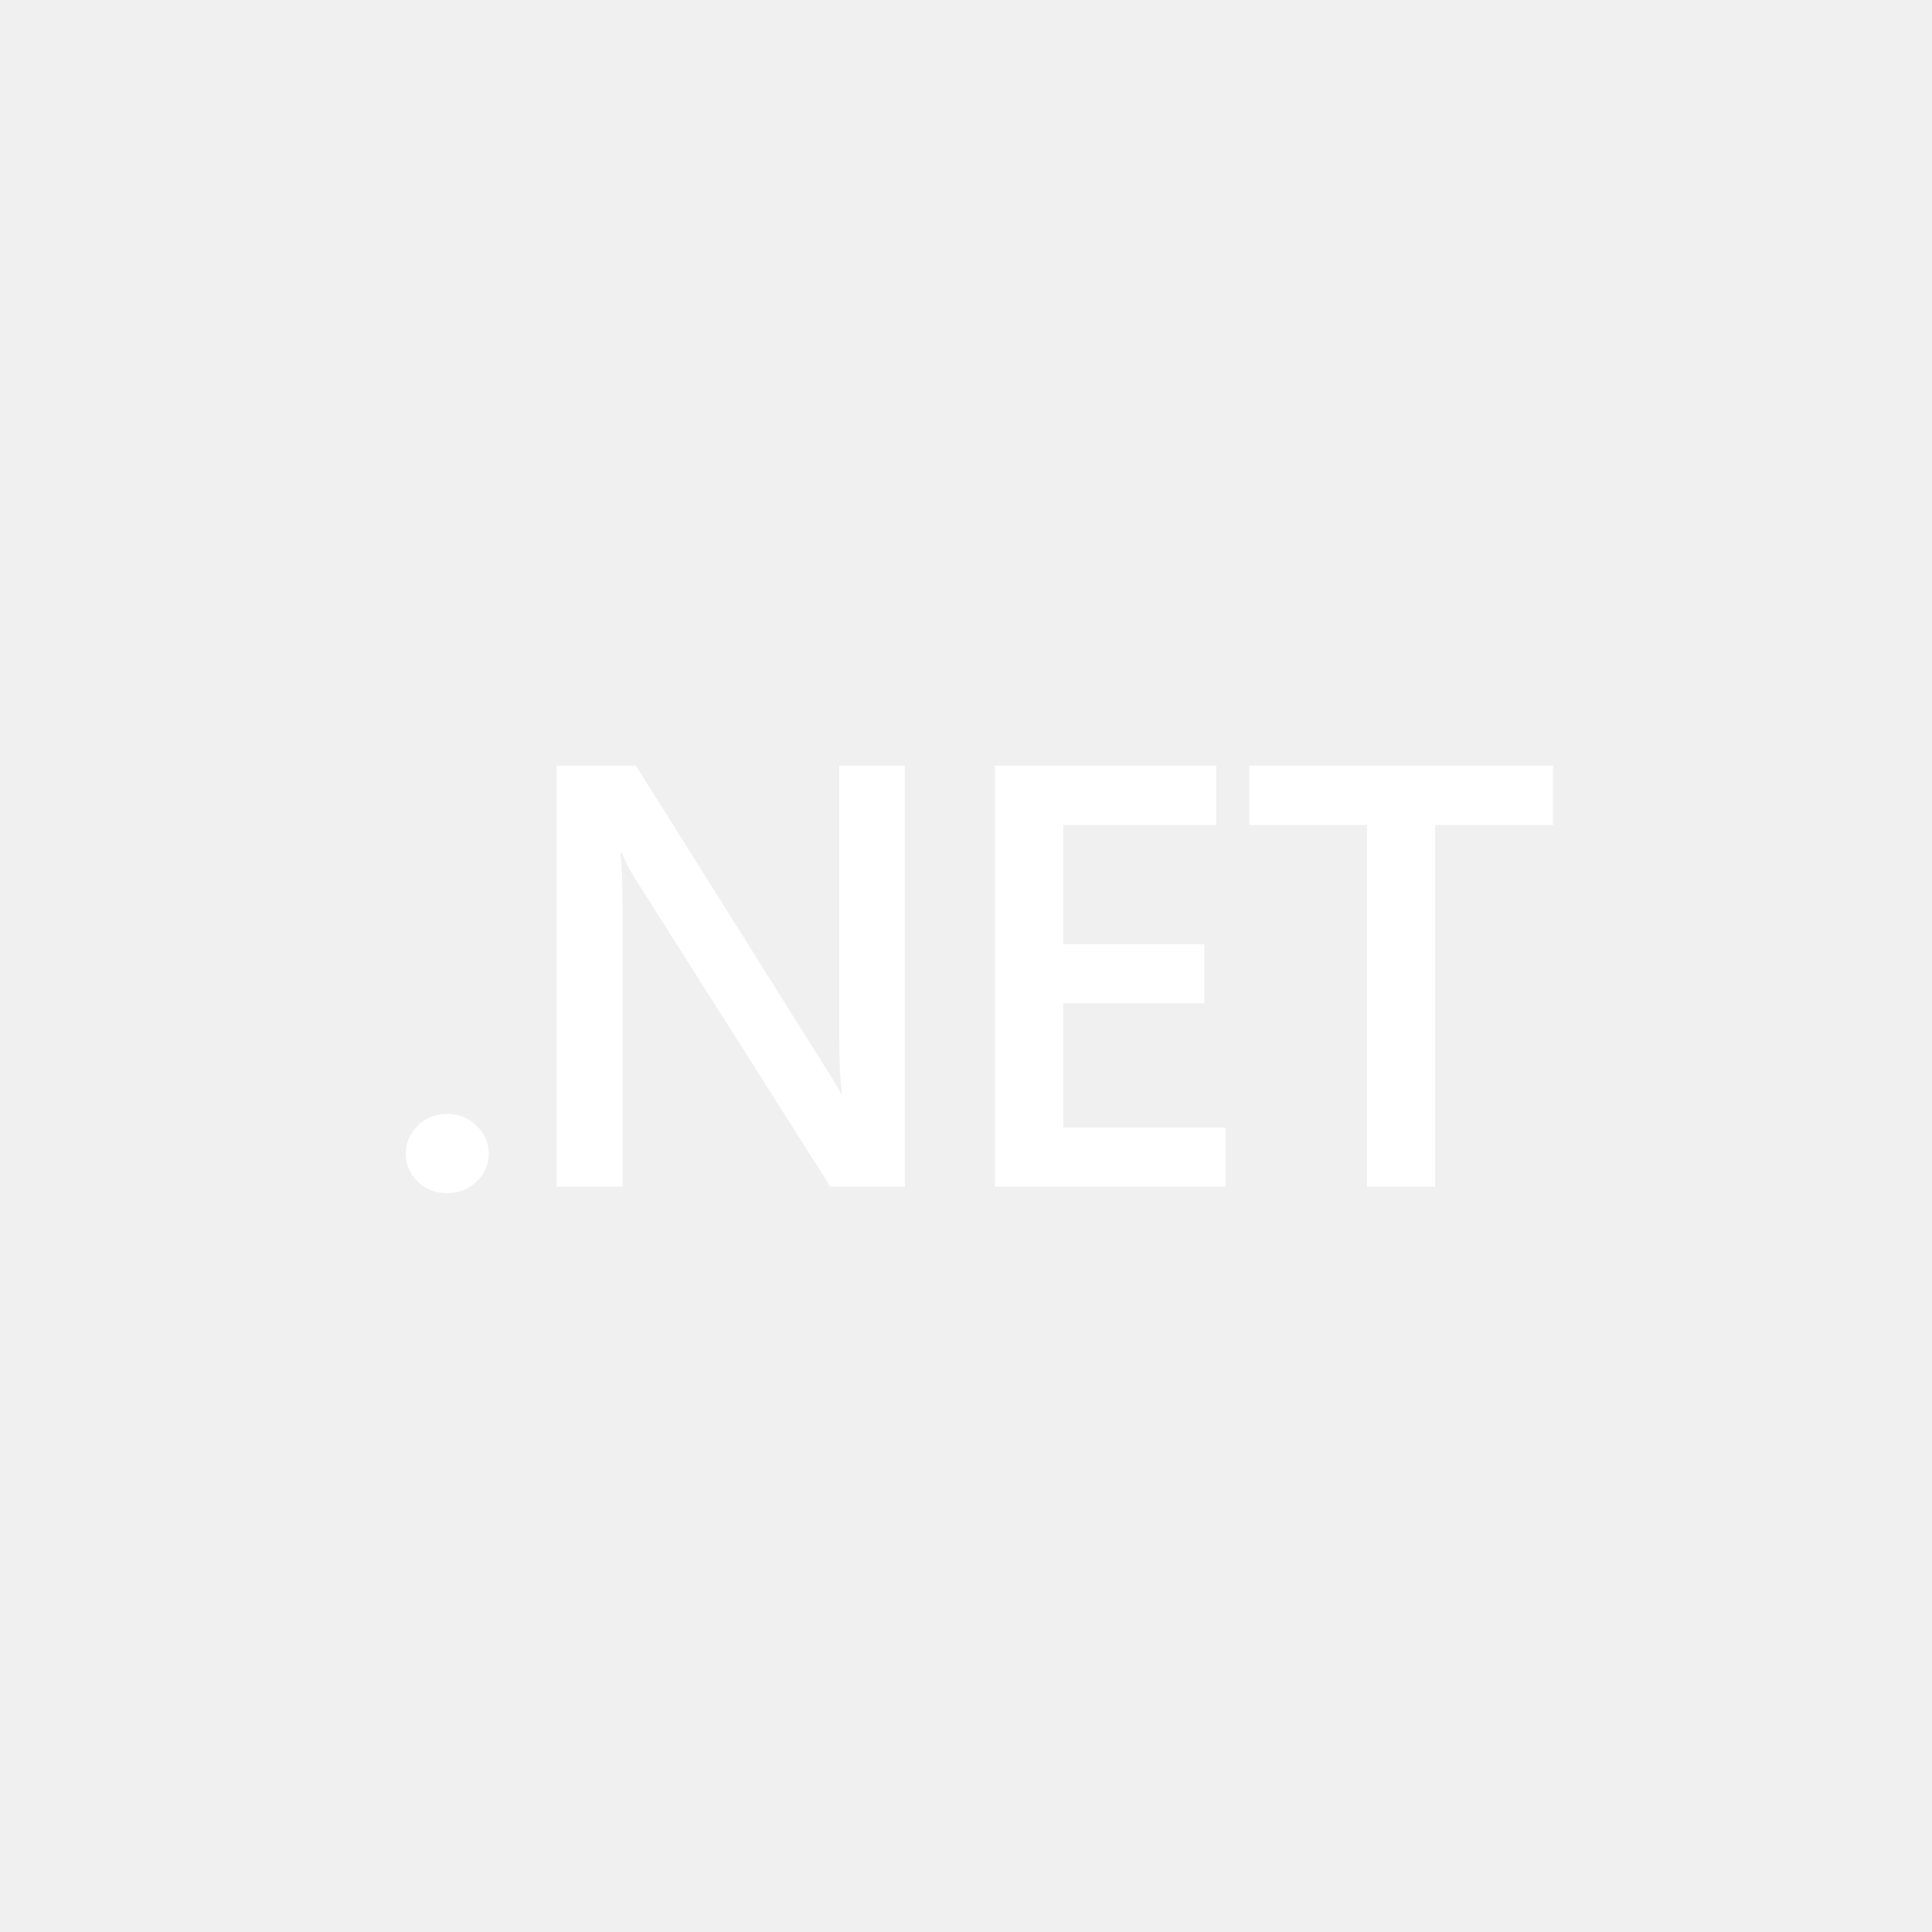
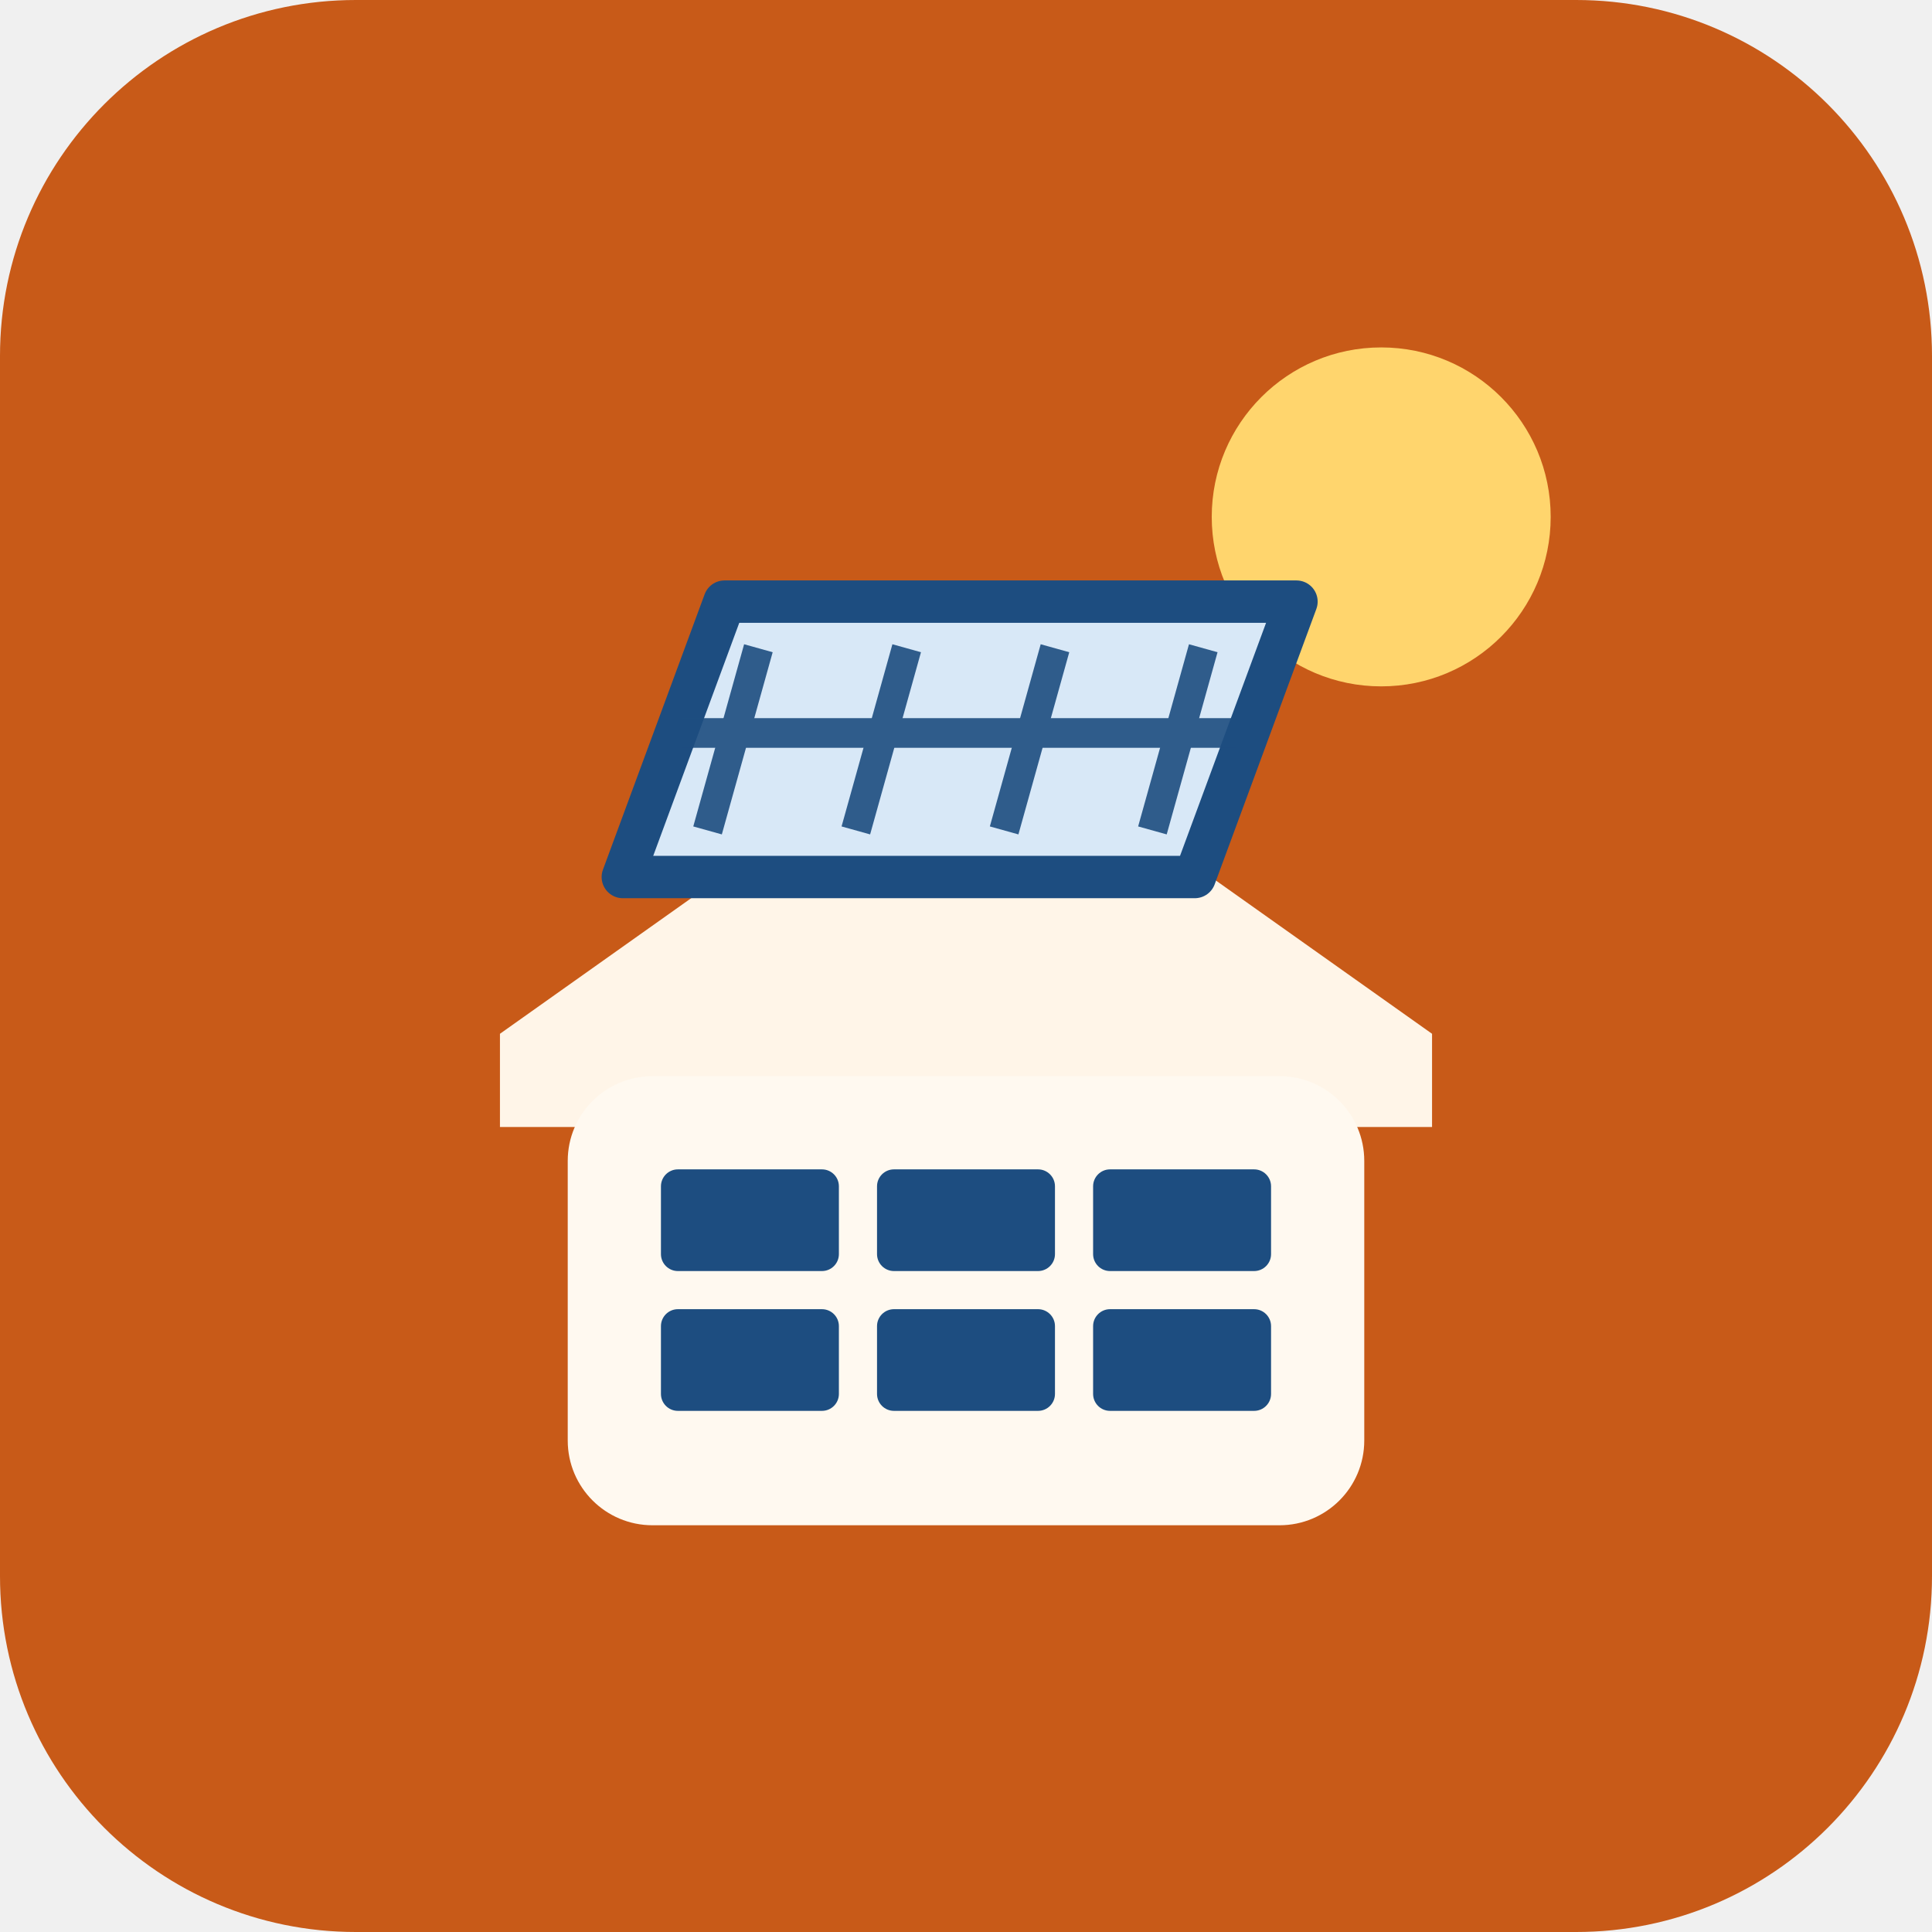
- <svg xmlns="http://www.w3.org/2000/svg" width="456" height="456" viewBox="0 0 456 456" version="1.1" xml:space="preserve" style="fill-rule:evenodd;clip-rule:evenodd;stroke-linejoin:round;stroke-miterlimit:2;">
-   <path d="m 105.5,281.609 c -2.703,0 -5.001,-0.9 -6.893,-2.702 -1.892,-1.848 -2.838,-4.042 -2.838,-6.582 0,-2.587 0.946,-4.804 2.838,-6.652 1.892,-1.848 4.19,-2.772 6.893,-2.772 2.748,0 5.068,0.924 6.96,2.772 1.937,1.848 2.906,4.064 2.906,6.652 0,2.54 -0.968,4.734 -2.906,6.582 -1.892,1.802 -4.212,2.702 -6.96,2.702 z" style="fill:#ffffff;fill-rule:nonzero;stroke-width:0.838" />
-   <path d="M 213.561,280.084 H 195.99 L 149.7,207.054 c -1.171,-1.848 -2.14,-3.765 -2.906,-5.751 h -0.406 c 0.361,2.125 0.541,6.675 0.541,13.65 v 65.132 h -15.543 v -99.36 h 18.719 l 44.737,71.298 c 1.892,2.957 3.109,4.989 3.649,6.098 h 0.27 c -0.45,-2.632 -0.676,-7.09 -0.676,-13.373 v -64.023 h 15.476 z" style="fill:#ffffff;fill-rule:nonzero;stroke-width:0.838" />
-   <path d="m 289.251,280.084 h -54.401 v -99.36 h 52.238 v 13.997 h -36.154 v 28.131 h 33.316 v 13.927 h -33.316 v 29.378 h 38.316 z" style="fill:#ffffff;fill-rule:nonzero;stroke-width:0.838" />
-   <path d="M 366.565,194.721 H 338.722 v 85.363 h -16.084 v -85.363 h -27.775 v -13.997 h 71.701 z" style="fill:#ffffff;fill-rule:nonzero;stroke-width:0.838" />
+ <svg xmlns="http://www.w3.org/2000/svg" width="456" height="456" viewBox="0 0 456 456" version="1.1">
+   <rect width="456" height="456" rx="84" fill="#C85A18" />
+   <circle cx="326" cy="122" r="40" fill="#FFD56D" />
+   <path d="M118 244L228 166L338 244V266H118V244Z" fill="#FFF5E8" />
+   <rect x="134" y="254" width="188" height="106" rx="20" fill="#FFF9F0" />
+   <path d="M147 207L171 142H306L282 207Z" fill="#D8E8F7" stroke="#1D4D80" stroke-width="10" stroke-linejoin="round" />
+   <g stroke="#1D4D80" stroke-width="7" opacity="0.9">
+     <line x1="179" y1="153" x2="167" y2="196" />
+     <line x1="214" y1="153" x2="202" y2="196" />
+     <line x1="249" y1="153" x2="237" y2="196" />
+     <line x1="284" y1="153" x2="272" y2="196" />
+     <line x1="161" y1="173" x2="292" y2="173" />
+   </g>
+   <g fill="#1D4D80">
+     <rect x="156" y="276" width="42" height="24" rx="4" />
+     <rect x="207" y="276" width="42" height="24" rx="4" />
+     <rect x="258" y="276" width="42" height="24" rx="4" />
+     <rect x="156" y="309" width="42" height="24" rx="4" />
+     <rect x="207" y="309" width="42" height="24" rx="4" />
+     <rect x="258" y="309" width="42" height="24" rx="4" />
+   </g>
</svg>
